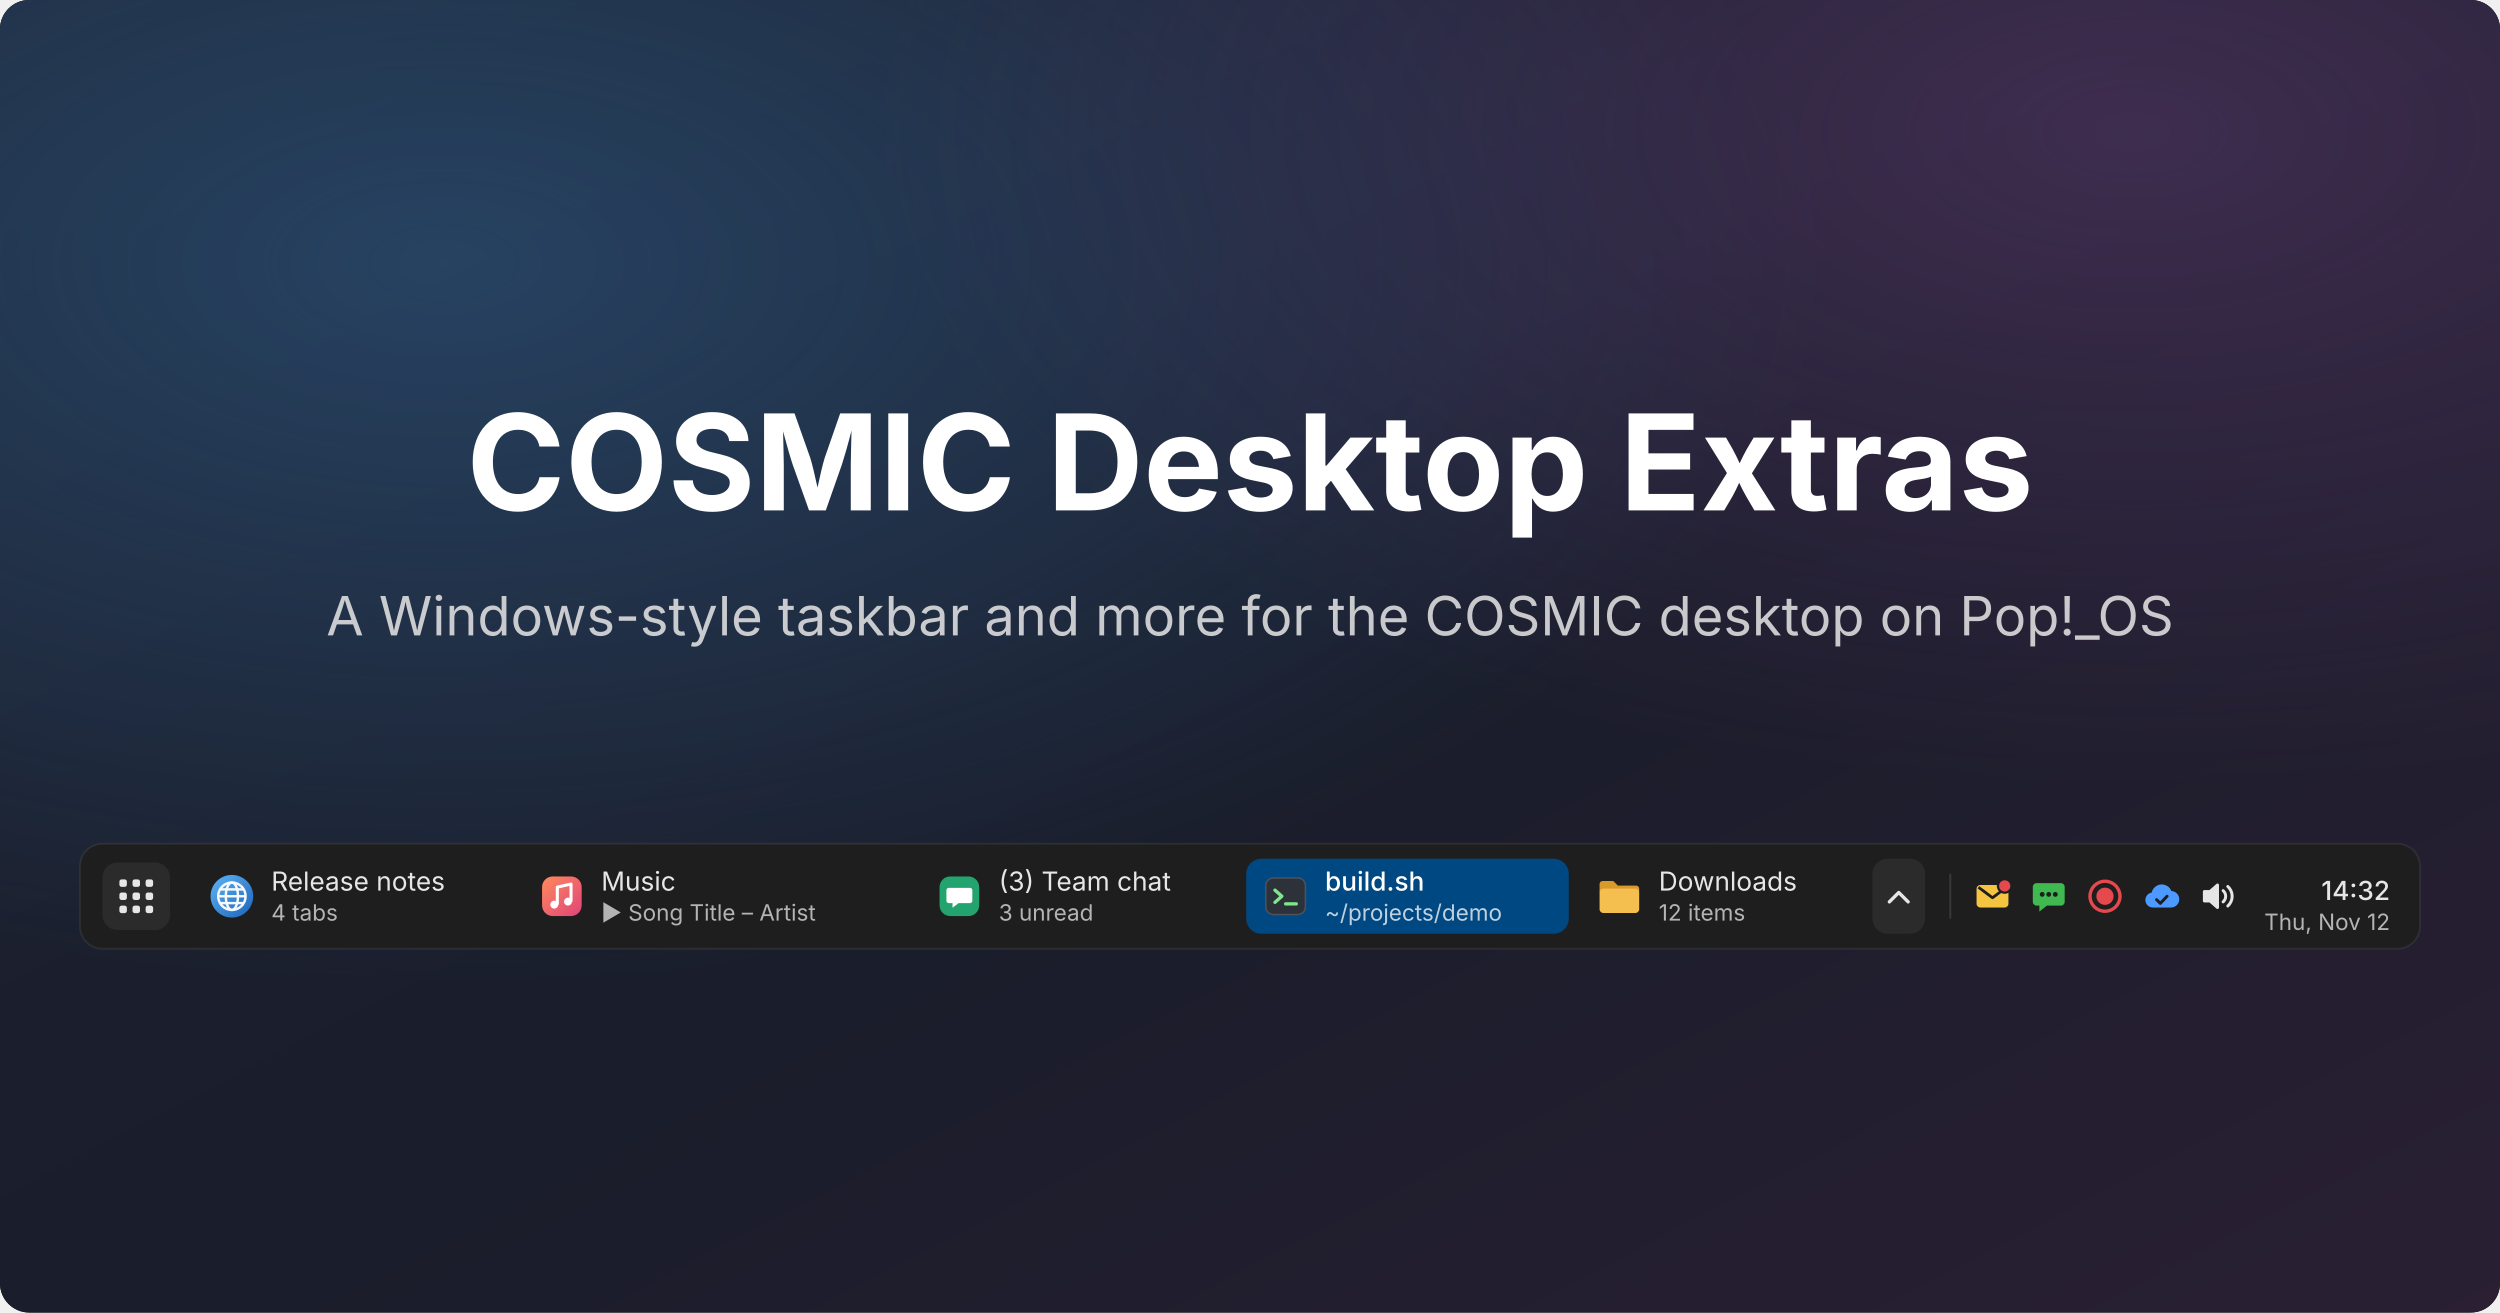
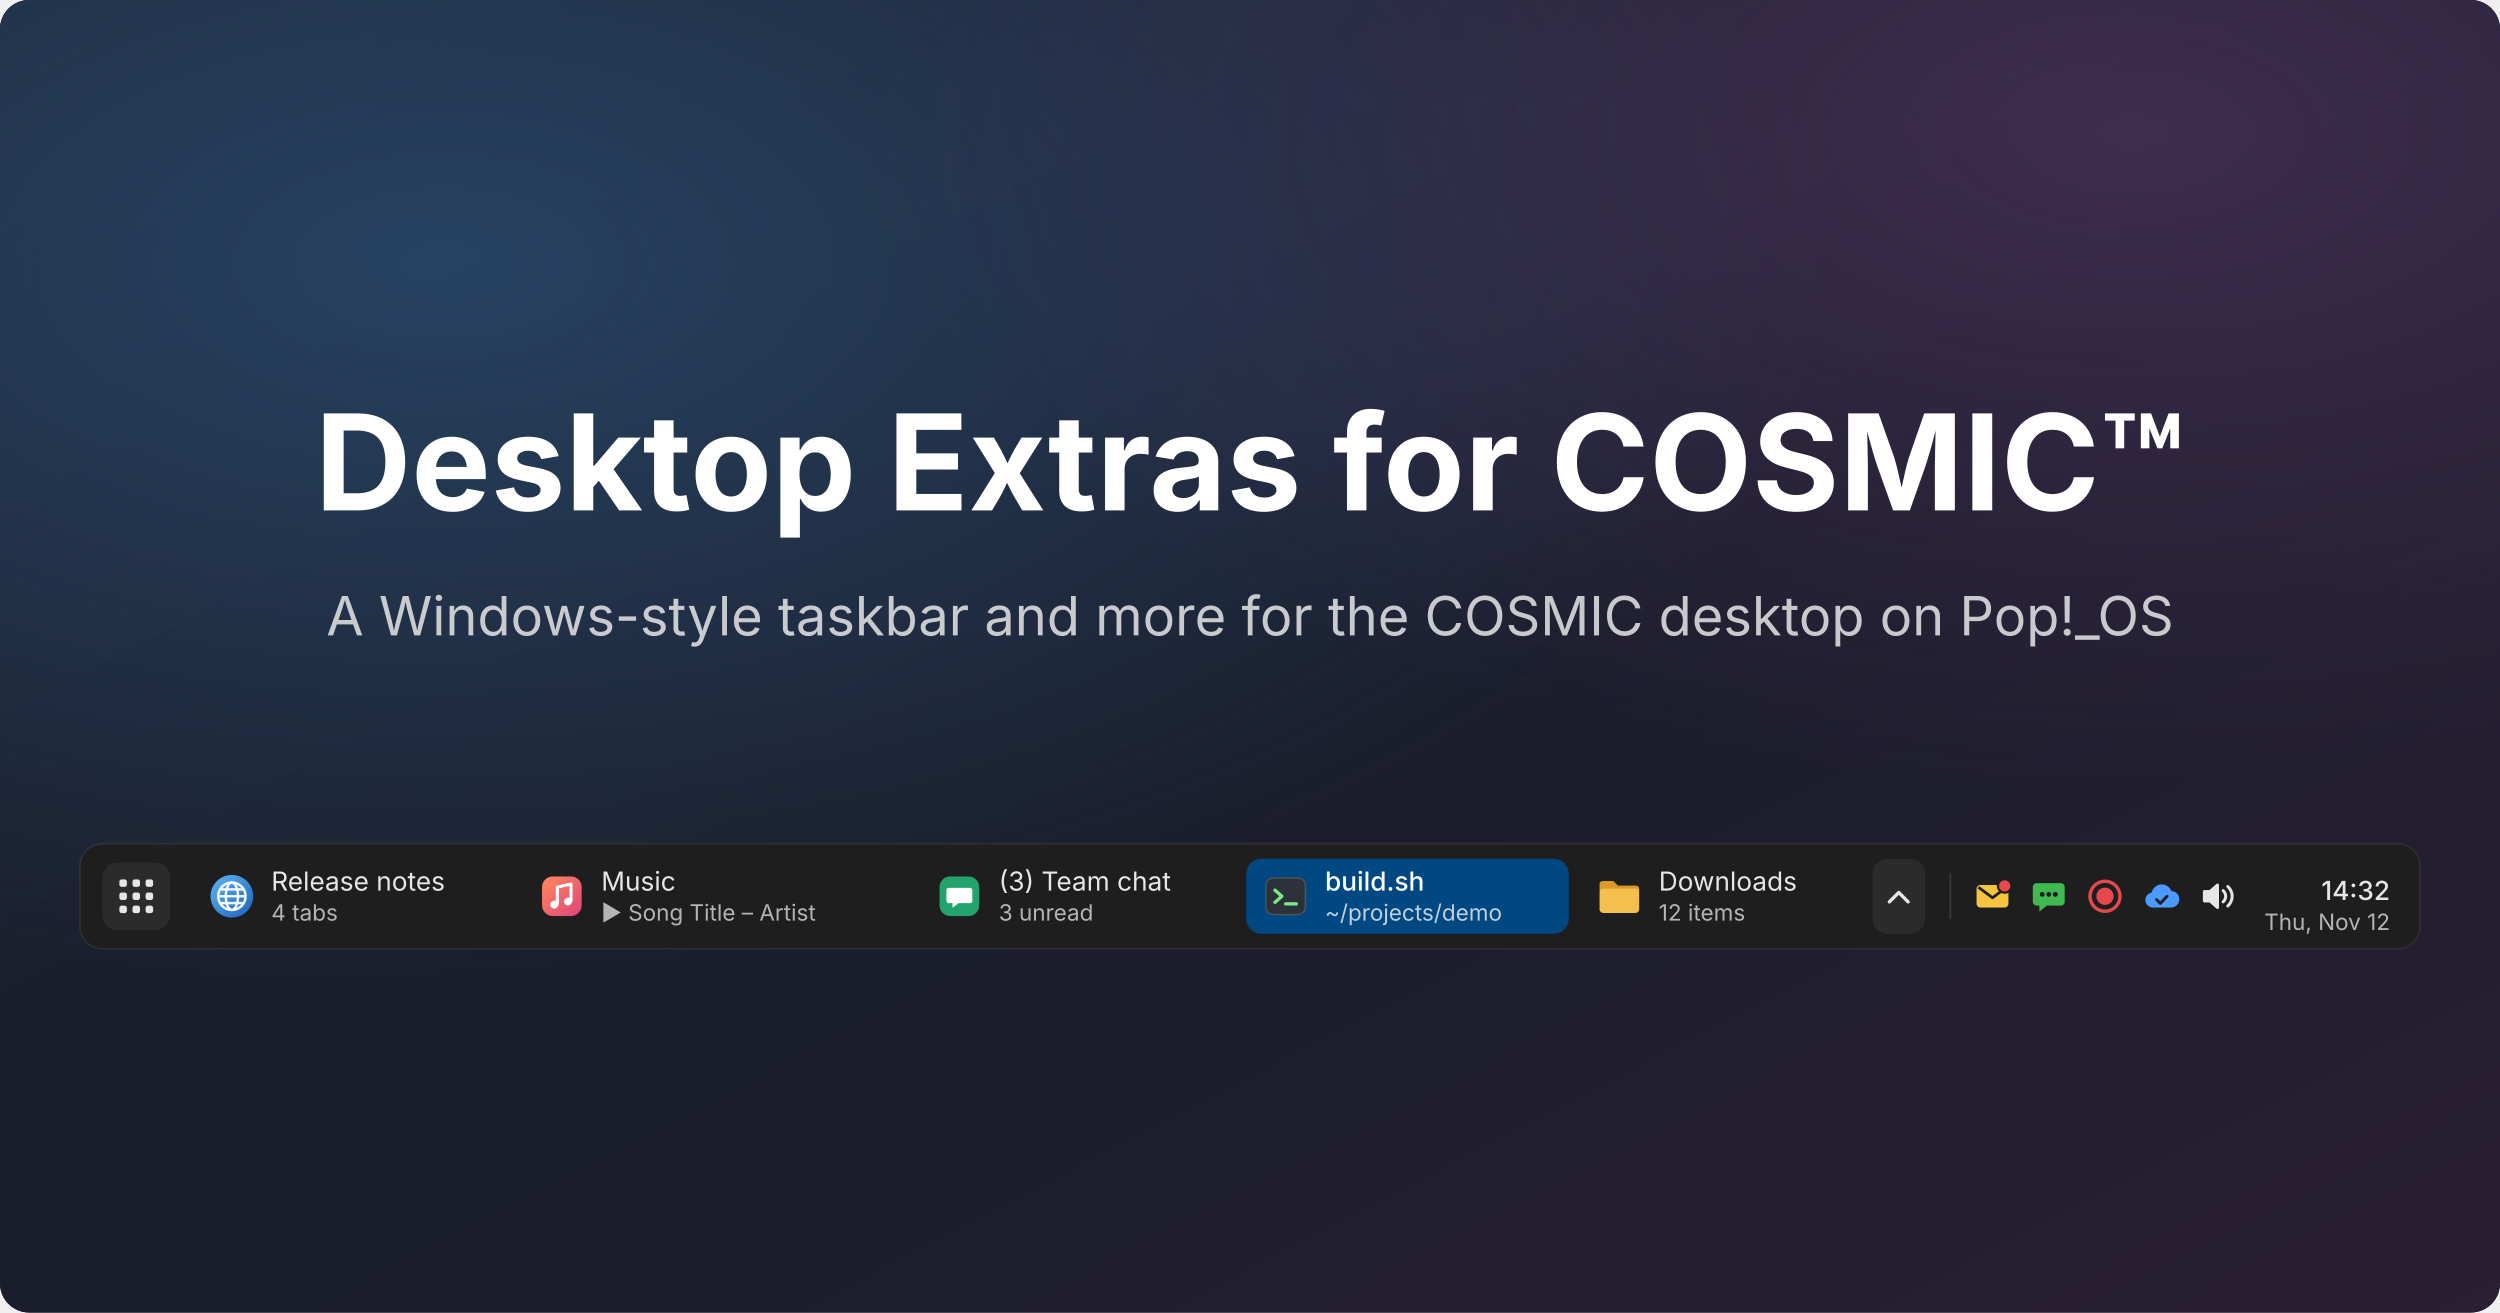
- <svg xmlns="http://www.w3.org/2000/svg" width="1200" height="630" viewBox="0 0 1200 630" role="img" aria-label="COSMIC Desktop Extras: a Windows-style taskbar for the COSMIC desktop">
+ <svg xmlns="http://www.w3.org/2000/svg" width="1200" height="630" viewBox="0 0 1200 630" role="img" aria-label="Desktop Extras for COSMIC™: a Windows-style taskbar for the COSMIC desktop">
  <defs>
    <linearGradient id="gBrowser" x1="0" y1="0" x2="1" y2="1">
      <stop offset="0" stop-color="#5fb4f5" />
      <stop offset="1" stop-color="#1c63b8" />
    </linearGradient>
    <linearGradient id="gMusic" x1="0" y1="0" x2="1" y2="1">
      <stop offset="0" stop-color="#ff8a5c" />
      <stop offset="1" stop-color="#e0447a" />
    </linearGradient>
    <linearGradient id="gWall" x1="0" y1="0" x2="1" y2="1">
      <stop offset="0" stop-color="#1d2433" />
      <stop offset=".55" stop-color="#1a1d2b" />
      <stop offset="1" stop-color="#2a1f33" />
    </linearGradient>
    <radialGradient id="gGlow1" cx=".18" cy=".2" r=".55">
      <stop offset="0" stop-color="#2f5d8a" stop-opacity=".55" />
      <stop offset="1" stop-color="#2f5d8a" stop-opacity="0" />
    </radialGradient>
    <radialGradient id="gGlow2" cx=".85" cy=".1" r=".5">
      <stop offset="0" stop-color="#6b3f7a" stop-opacity=".45" />
      <stop offset="1" stop-color="#6b3f7a" stop-opacity="0" />
    </radialGradient>
    <symbol id="i-browser" viewBox="0 0 32 32">
      <circle cx="16" cy="16" r="14" fill="url(#gBrowser)" />
      <g fill="none" stroke="#fff" stroke-width="1.6" opacity=".95">
        <circle cx="16" cy="16" r="9" />
        <ellipse cx="16" cy="16" rx="4" ry="9" />
        <path d="M7 16h18M8.6 11.5h14.8M8.6 20.5h14.8" />
      </g>
    </symbol>
    <symbol id="i-term" viewBox="0 0 32 32">
      <rect x="3" y="4" width="26" height="24" rx="5" fill="#2d323a" stroke="#4b525c" />
      <path d="M9 12l4.5 4L9 20" fill="none" stroke="#7ee787" stroke-width="2.2" stroke-linecap="round" stroke-linejoin="round" />
      <path d="M16 21h7" stroke="#7ee787" stroke-width="2.2" stroke-linecap="round" />
    </symbol>
    <symbol id="i-folder" viewBox="0 0 32 32">
      <path d="M3 8a2 2 0 0 1 2-2h7l3 3h12a2 2 0 0 1 2 2v2H3z" fill="#d99a2b" />
      <rect x="3" y="11" width="26" height="16" rx="2.5" fill="#f4bf4f" />
    </symbol>
    <symbol id="i-music" viewBox="0 0 32 32">
      <rect x="3" y="3" width="26" height="26" rx="7" fill="url(#gMusic)" />
      <path d="M13 21.5V10l9-2v11.5" fill="none" stroke="#fff" stroke-width="2" stroke-linejoin="round" />
      <circle cx="11" cy="21.5" r="2.6" fill="#fff" />
      <circle cx="20" cy="19.5" r="2.6" fill="#fff" />
    </symbol>
    <symbol id="i-mail" viewBox="0 0 32 32">
      <rect x="3" y="3" width="26" height="26" rx="7" fill="#4f6bed" />
      <rect x="8" y="10.5" width="16" height="11" rx="1.8" fill="none" stroke="#fff" stroke-width="1.8" />
      <path d="M8.5 11.5l7.5 5.5 7.5-5.5" fill="none" stroke="#fff" stroke-width="1.8" stroke-linejoin="round" />
    </symbol>
    <symbol id="i-chat" viewBox="0 0 32 32">
      <rect x="3" y="3" width="26" height="26" rx="7" fill="#23a46f" />
      <path d="M9 10.5h14a1.5 1.5 0 0 1 1.5 1.5v7a1.5 1.5 0 0 1-1.5 1.5h-7.5l-4 3v-3H9A1.5 1.5 0 0 1 7.5 19v-7A1.5 1.5 0 0 1 9 10.5z" fill="#fff" />
    </symbol>
    <symbol id="i-code" viewBox="0 0 32 32">
      <rect x="3" y="3" width="26" height="26" rx="7" fill="#2b7bd0" />
      <path d="M12 11l-5 5 5 5M20 11l5 5-5 5M17.5 9.5l-3 13" fill="none" stroke="#fff" stroke-width="2" stroke-linecap="round" stroke-linejoin="round" />
    </symbol>
    <clipPath id="cAll">
      <rect width="1200" height="630" rx="14" />
    </clipPath>
  </defs>
  <style>text{font-family:Inter, 'Open Sans', 'Noto Sans', sans-serif}</style>
  <g clip-path="url(#cAll)">
    <rect width="1200" height="630" fill="#141414" />
    <rect width="1200" height="630" fill="url(#gWall)" />
    <rect width="1200" height="630" fill="url(#gGlow1)" />
    <rect width="1200" height="630" fill="url(#gGlow2)" />
-     <text x="600.0" y="245" font-size="64" fill="#ffffff" font-weight="700" text-anchor="middle">COSMIC Desktop Extras</text>
+     <text x="600.0" y="245" font-size="64" fill="#ffffff" font-weight="700" text-anchor="middle">Desktop Extras for COSMIC™</text>
    <text x="600.0" y="305" font-size="26" fill="#e6e6e6" text-anchor="middle" opacity="0.85">A Windows-style taskbar and more for the COSMIC desktop on Pop!_OS</text>
    <g transform="translate(24 405) scale(.9)">
      <rect x="16" y="0" width="1248" height="56" rx="12" fill="#1e1e1e" stroke="#ffffff" stroke-opacity=".07" />
      <rect x="28" y="10" width="36" height="36" rx="8" fill="#ffffff" fill-opacity=".06" />
      <rect x="37" y="19" width="4" height="4" rx="1.2" fill="#e6e6e6" />
      <rect x="44" y="19" width="4" height="4" rx="1.2" fill="#e6e6e6" />
      <rect x="51" y="19" width="4" height="4" rx="1.2" fill="#e6e6e6" />
      <rect x="37" y="26" width="4" height="4" rx="1.2" fill="#e6e6e6" />
      <rect x="44" y="26" width="4" height="4" rx="1.2" fill="#e6e6e6" />
      <rect x="51" y="26" width="4" height="4" rx="1.2" fill="#e6e6e6" />
      <rect x="37" y="33" width="4" height="4" rx="1.2" fill="#e6e6e6" />
      <rect x="44" y="33" width="4" height="4" rx="1.2" fill="#e6e6e6" />
      <rect x="51" y="33" width="4" height="4" rx="1.2" fill="#e6e6e6" />
      <use href="#i-browser" x="84" y="15.0" width="26" height="26" />
      <text x="118" y="25" font-size="14" fill="#e6e6e6">Release notes</text>
      <text x="118" y="41" font-size="12" fill="#e6e6e6" opacity="0.75">4 tabs</text>
      <use href="#i-music" x="260" y="15.0" width="26" height="26" />
      <text x="294" y="25" font-size="14" fill="#e6e6e6">Music</text>
      <text x="294" y="41" font-size="12" fill="#e6e6e6" opacity="0.75">▶ Song Title – Artist</text>
      <use href="#i-chat" x="472" y="15.0" width="26" height="26" />
      <text x="506" y="25" font-size="14" fill="#e6e6e6">(3) Team chat</text>
      <text x="506" y="41" font-size="12" fill="#e6e6e6" opacity="0.75">3 unread</text>
      <rect x="638" y="8" width="172" height="40" rx="8" fill="#004881" />
      <use href="#i-term" x="646" y="15.0" width="26" height="26" />
      <text x="680" y="25" font-size="14" fill="#ffffff" font-weight="500">build.sh</text>
      <text x="680" y="41" font-size="12" fill="#ffffff" opacity="0.75">~/projects/demo</text>
      <use href="#i-folder" x="824" y="15.0" width="26" height="26" />
      <text x="858" y="25" font-size="14" fill="#e6e6e6">Downloads</text>
      <text x="858" y="41" font-size="12" fill="#e6e6e6" opacity="0.75">12 items</text>
      <rect x="972" y="8" width="28" height="40" rx="8" fill="#ffffff" fill-opacity=".06" />
      <path d="M981 31.0l5-5 5 5" fill="none" stroke="#e6e6e6" stroke-width="1.8" stroke-linecap="round" stroke-linejoin="round" />
      <rect x="1013" y="16" width="1" height="24" fill="#ffffff" opacity=".12" />
      <g transform="translate(1026,18)">
        <rect x="1.5" y="4" width="17" height="12" rx="2" fill="#f5c542" />
        <path d="M2.5 5.2l7.5 5.6 7.5-5.6" fill="none" stroke="#1e1e1e" stroke-width="1.5" stroke-linejoin="round" />
        <circle cx="16.5" cy="4.5" r="3.6" fill="#e5484d" stroke="#1e1e1e" stroke-width="1.2" />
      </g>
      <g transform="translate(1056,18)">
        <path d="M3.5 3h13a2 2 0 0 1 2 2v8a2 2 0 0 1-2 2H9l-4 3.2V15H3.5a2 2 0 0 1-2-2V5a2 2 0 0 1 2-2z" fill="#3fb950" />
        <circle cx="6.5" cy="9" r="1.3" fill="#1e1e1e" />
        <circle cx="10" cy="9" r="1.3" fill="#1e1e1e" />
        <circle cx="13.5" cy="9" r="1.3" fill="#1e1e1e" />
      </g>
      <g transform="translate(1086,18)">
        <circle cx="10" cy="10" r="8" fill="none" stroke="#e5484d" stroke-width="1.8" />
        <circle cx="10" cy="10" r="4.6" fill="#e5484d" />
      </g>
      <g transform="translate(1116,18)">
        <path d="M5.5 16a4 4 0 0 1-.6-7.95A5.5 5.5 0 0 1 15.4 7.2 4.4 4.4 0 0 1 15 16z" fill="#4c9aff" />
        <path d="M7.5 11.8l2 2 3.6-3.8" fill="none" stroke="#1e1e1e" stroke-width="1.6" stroke-linecap="round" stroke-linejoin="round" />
      </g>
      <g transform="translate(1146,18)" fill="none" stroke="#e6e6e6" stroke-width="1.6" stroke-linecap="round" stroke-linejoin="round">
        <path d="M3 7.5h3l4-3.5v12l-4-3.5H3z" fill="#e6e6e6" />
        <path d="M13 7a4 4 0 0 1 0 6M15.5 4.8a7 7 0 0 1 0 10.4" />
      </g>
      <text x="1248" y="30" font-size="14" fill="#e6e6e6" font-weight="500" text-anchor="end">14:32</text>
      <text x="1248" y="46" font-size="12" fill="#e6e6e6" text-anchor="end" opacity="0.75">Thu, Nov 12</text>
    </g>
  </g>
</svg>
